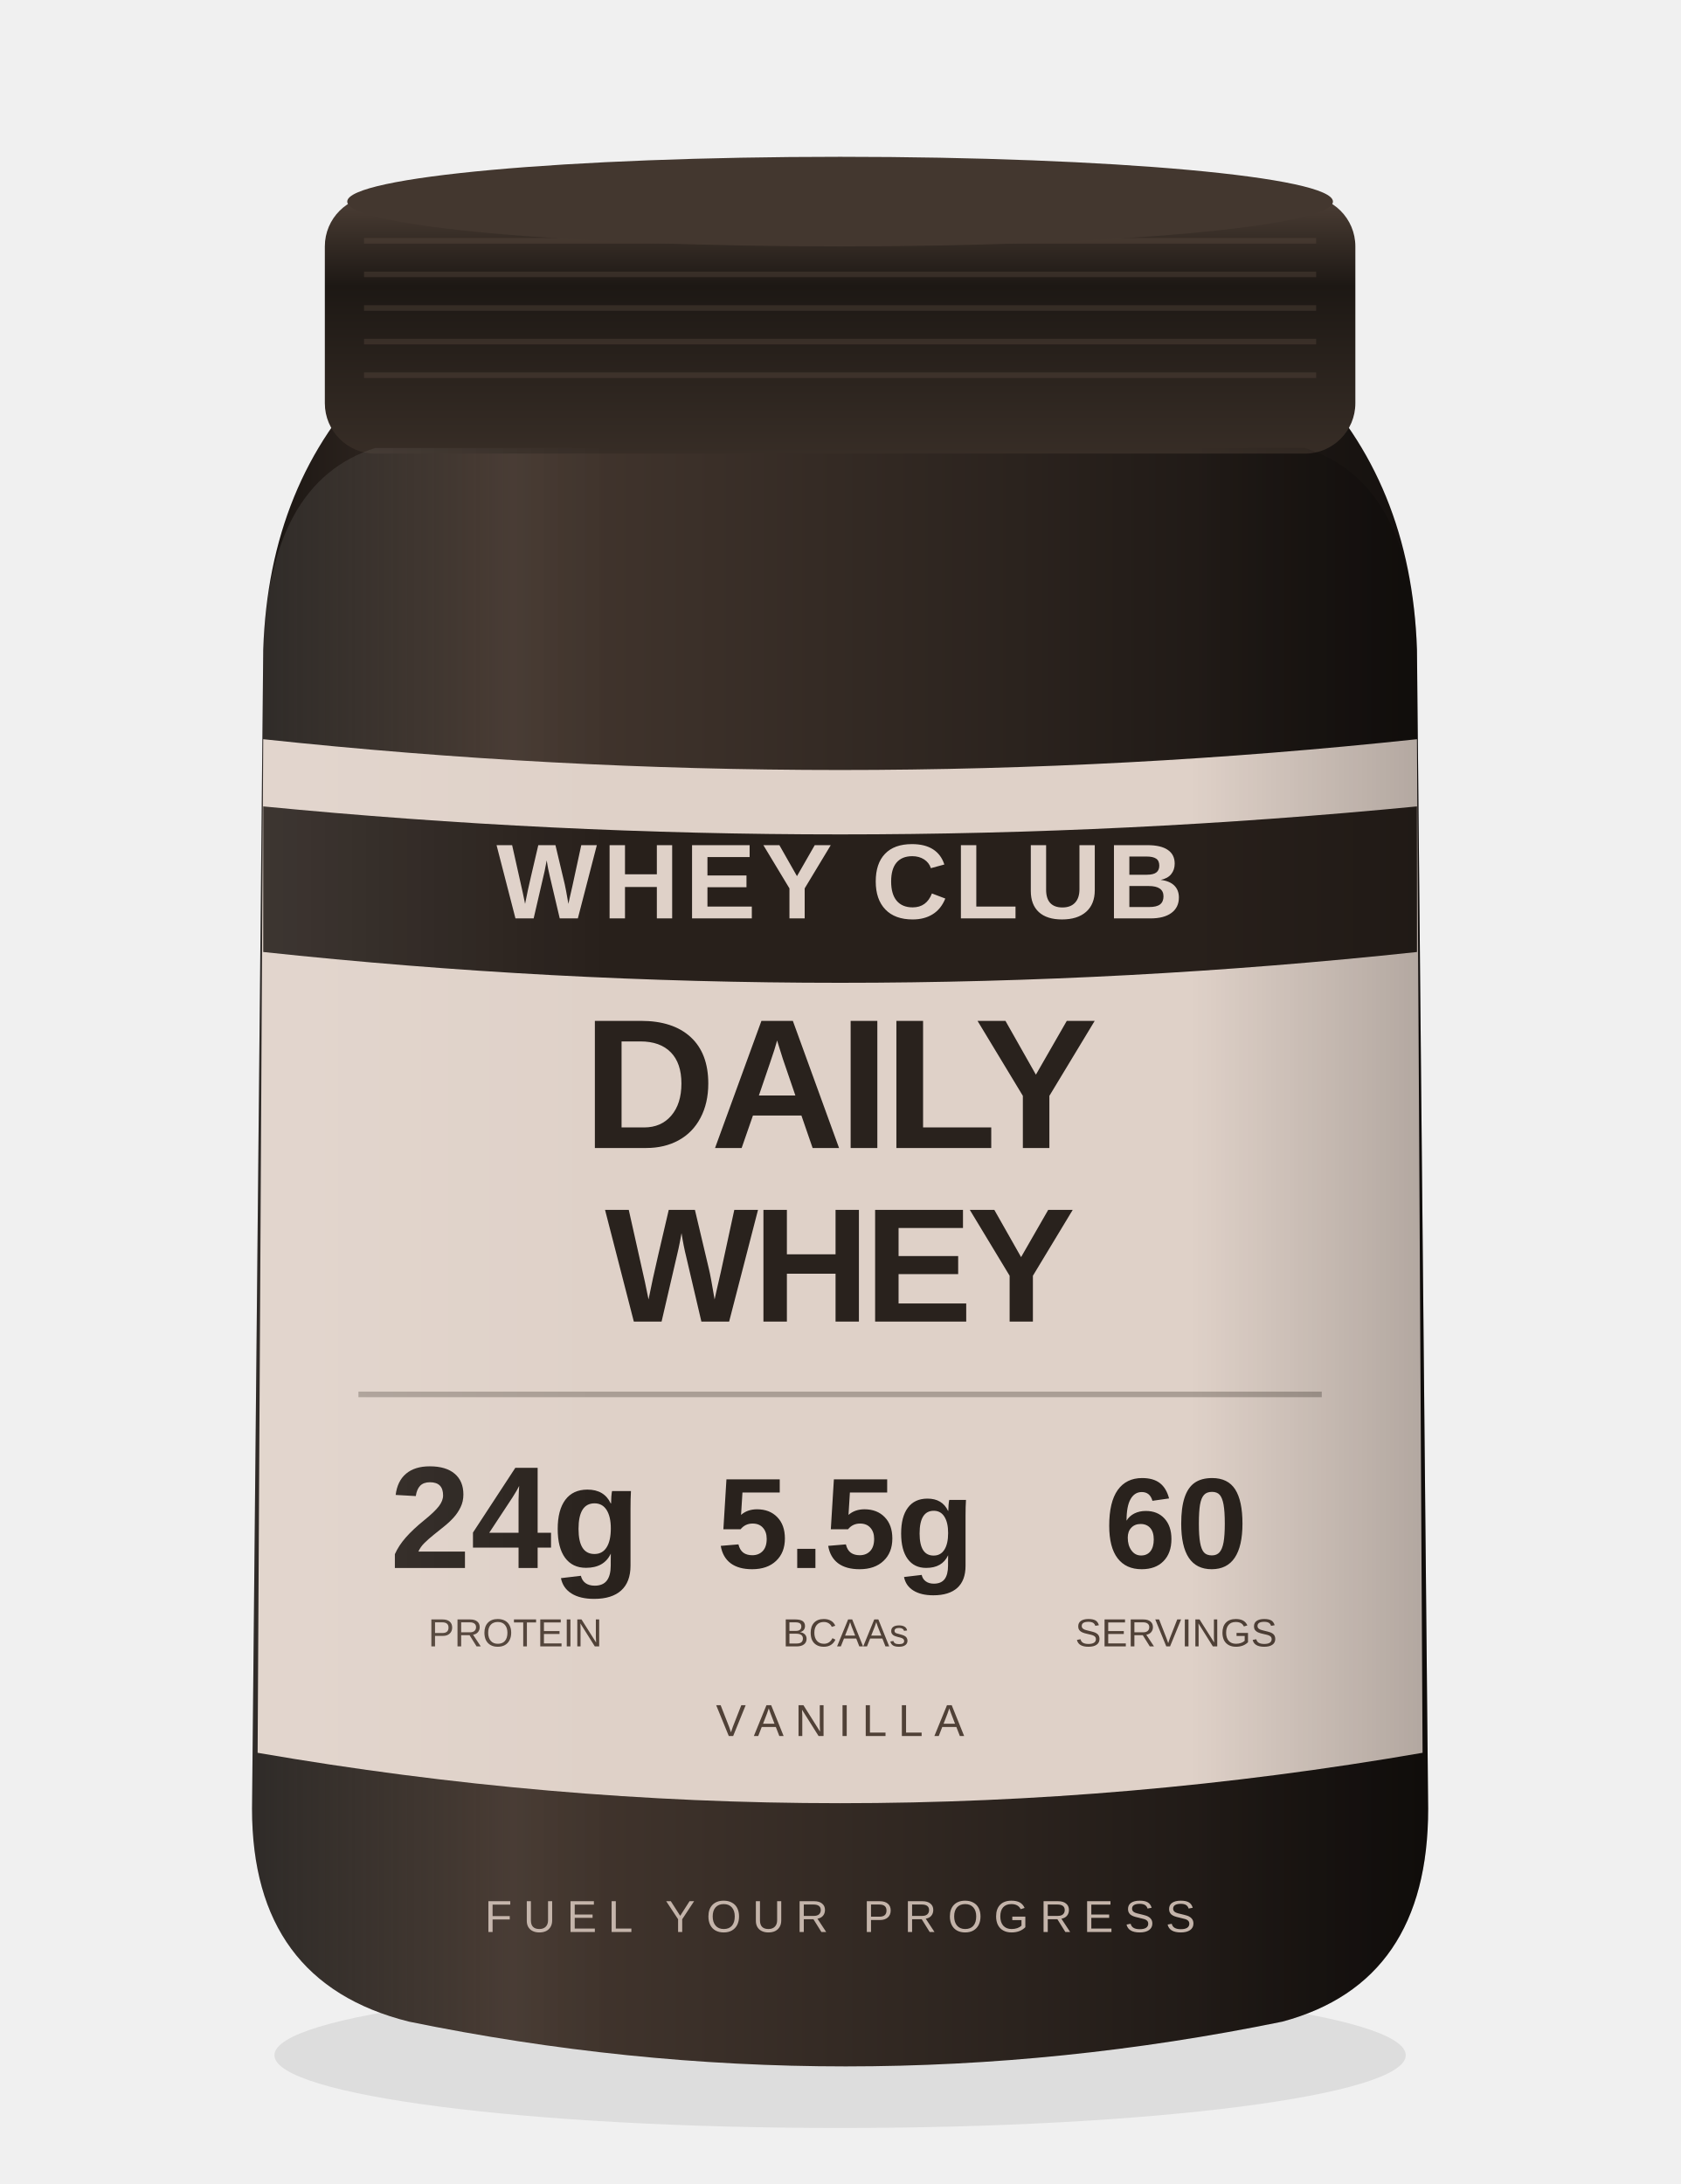
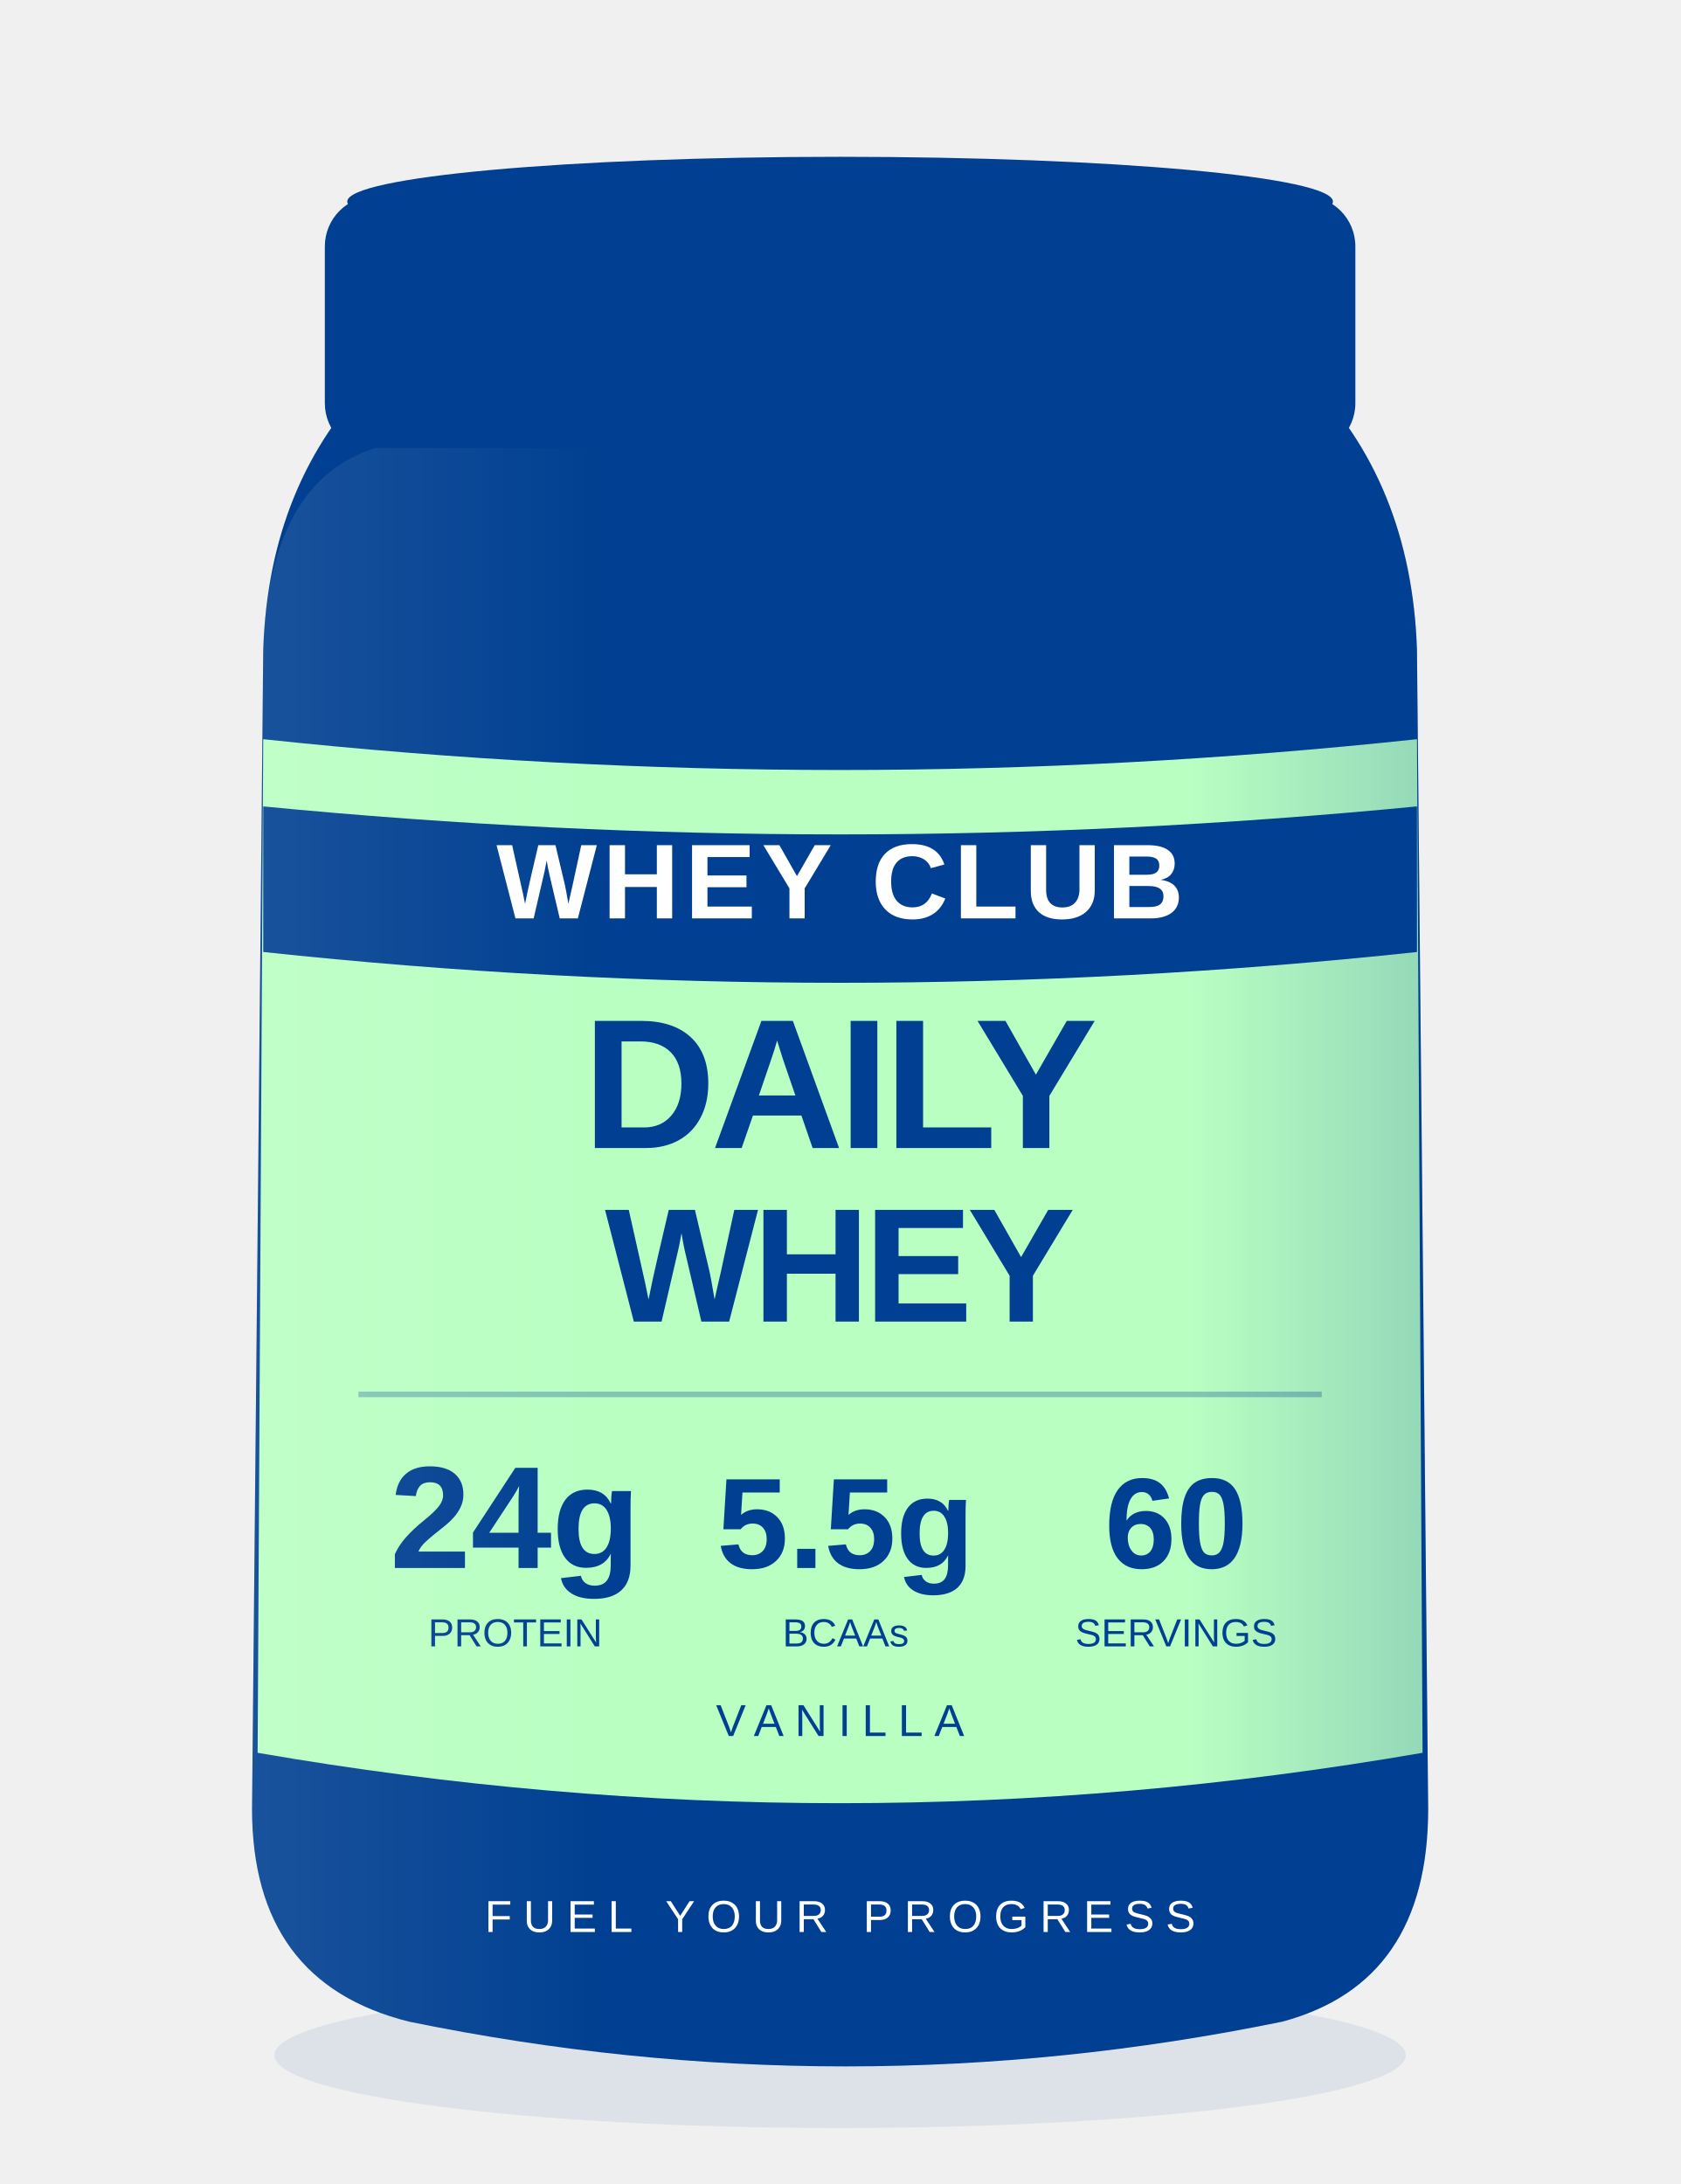
<svg xmlns="http://www.w3.org/2000/svg" width="300" height="390" viewBox="0 0 300 390">
  <defs>
    <linearGradient id="body">
-       <stop stop-color="#191411" />
-       <stop offset=".22" stop-color="#44372f" />
-       <stop offset=".65" stop-color="#2b231e" />
-       <stop offset="1" stop-color="#14100e" />
+       <stop stop-color="#003f91" />
+       <stop offset=".22" stop-color="#003f91" />
+       <stop offset=".65" stop-color="#003f91" />
+       <stop offset="1" stop-color="#003f91" />
    </linearGradient>
    <linearGradient id="lid" x2="0" y2="1">
-       <stop stop-color="#4d3f36" />
-       <stop offset=".35" stop-color="#1d1814" />
-       <stop offset="1" stop-color="#372d26" />
+       <stop stop-color="#003f91" />
+       <stop offset=".35" stop-color="#003f91" />
+       <stop offset="1" stop-color="#003f91" />
    </linearGradient>
    <linearGradient id="shine">
-       <stop stop-color="white" stop-opacity=".1" />
-       <stop offset=".3" stop-color="white" stop-opacity="0" />
-       <stop offset=".8" stop-color="black" stop-opacity="0" />
-       <stop offset="1" stop-color="black" stop-opacity=".2" />
+       <stop stop-color="#ffffff" stop-opacity=".1" />
+       <stop offset=".3" stop-color="#ffffff" stop-opacity="0" />
+       <stop offset=".8" stop-color="#003f91" stop-opacity="0" />
+       <stop offset="1" stop-color="#003f91" stop-opacity=".2" />
    </linearGradient>
  </defs>
-   <ellipse cx="150" cy="367" rx="101" ry="13" fill="#000" opacity=".08" />
+   <ellipse cx="150" cy="367" rx="101" ry="13" fill="#003f91" opacity=".08" />
  <path d="M67 67Q48 86 47 116L45 323Q45 354 73 361Q151 377 229 361Q255 354 255 323L253 116Q252 86 233 67Z" fill="url(#body)" />
  <rect x="58" y="35" width="184" height="46" rx="9" fill="url(#lid)" />
-   <path d="M65 43H235M65 49H235M65 55H235M65 61H235M65 67H235" stroke="#5f4d42" stroke-width="1" opacity=".35" />
-   <ellipse cx="150" cy="36" rx="88" ry="8" fill="#43372f" />
-   <path d="M47 132Q150 143 253 132L254 313Q150 331 46 313Z" fill="#dfd1c8" />
-   <path d="M47 144Q150 154 253 144V170Q150 181 47 170Z" fill="#28201b" />
-   <text x="150" y="164" text-anchor="middle" fill="#dfd1c8" font-family="Arial,sans-serif" font-weight="900" font-size="19" letter-spacing="1">WHEY CLUB</text>
-   <text x="150" y="205" text-anchor="middle" fill="#29221d" font-family="Arial,sans-serif" font-weight="900" font-size="33" letter-spacing="-1">DAILY</text>
-   <text x="150" y="236" text-anchor="middle" fill="#29221d" font-family="Arial,sans-serif" font-weight="900" font-size="29" letter-spacing="-1">WHEY</text>
-   <path d="M64 249H236" stroke="#2d2520" stroke-opacity=".3" />
-   <text x="92" y="280" text-anchor="middle" fill="#29221d" font-family="Arial,sans-serif" font-weight="900" font-size="26">24g</text>
-   <text x="92" y="294" text-anchor="middle" fill="#504137" font-family="Arial,sans-serif" font-size="7">PROTEIN</text>
-   <text x="151" y="280" text-anchor="middle" fill="#29221d" font-family="Arial,sans-serif" font-weight="900" font-size="23">5.5g</text>
-   <text x="151" y="294" text-anchor="middle" fill="#504137" font-family="Arial,sans-serif" font-size="7">BCAAs</text>
-   <text x="210" y="280" text-anchor="middle" fill="#29221d" font-family="Arial,sans-serif" font-weight="900" font-size="23">60</text>
-   <text x="210" y="294" text-anchor="middle" fill="#504137" font-family="Arial,sans-serif" font-size="7">SERVINGS</text>
-   <text x="150" y="310" text-anchor="middle" fill="#504137" font-family="Arial,sans-serif" font-size="8" letter-spacing="2">VANILLA</text>
-   <text x="150" y="345" text-anchor="middle" fill="#c4b4aa" font-family="Arial,sans-serif" font-size="8" letter-spacing="2">FUEL YOUR PROGRESS</text>
+   <path d="M65 43H235M65 49H235M65 55H235M65 61H235M65 67H235" stroke="#003f91" stroke-width="1" opacity=".35" />
+   <ellipse cx="150" cy="36" rx="88" ry="8" fill="#003f91" />
+   <path d="M47 132Q150 143 253 132L254 313Q150 331 46 313Z" fill="#b9ffc2" />
+   <path d="M47 144Q150 154 253 144V170Q150 181 47 170Z" fill="#003f91" />
+   <text x="150" y="164" text-anchor="middle" fill="#ffffff" font-family="Arial,sans-serif" font-weight="900" font-size="19" letter-spacing="1">WHEY CLUB</text>
+   <text x="150" y="205" text-anchor="middle" fill="#003f91" font-family="Arial,sans-serif" font-weight="900" font-size="33" letter-spacing="-1">DAILY</text>
+   <text x="150" y="236" text-anchor="middle" fill="#003f91" font-family="Arial,sans-serif" font-weight="900" font-size="29" letter-spacing="-1">WHEY</text>
+   <path d="M64 249H236" stroke="#003f91" stroke-opacity=".3" />
+   <text x="92" y="280" text-anchor="middle" fill="#003f91" font-family="Arial,sans-serif" font-weight="900" font-size="26">24g</text>
+   <text x="92" y="294" text-anchor="middle" fill="#003f91" font-family="Arial,sans-serif" font-size="7">PROTEIN</text>
+   <text x="151" y="280" text-anchor="middle" fill="#003f91" font-family="Arial,sans-serif" font-weight="900" font-size="23">5.5g</text>
+   <text x="151" y="294" text-anchor="middle" fill="#003f91" font-family="Arial,sans-serif" font-size="7">BCAAs</text>
+   <text x="210" y="280" text-anchor="middle" fill="#003f91" font-family="Arial,sans-serif" font-weight="900" font-size="23">60</text>
+   <text x="210" y="294" text-anchor="middle" fill="#003f91" font-family="Arial,sans-serif" font-size="7">SERVINGS</text>
+   <text x="150" y="310" text-anchor="middle" fill="#003f91" font-family="Arial,sans-serif" font-size="8" letter-spacing="2">VANILLA</text>
+   <text x="150" y="345" text-anchor="middle" fill="#ffffff" font-family="Arial,sans-serif" font-size="8" letter-spacing="2">FUEL YOUR PROGRESS</text>
  <path d="M67 80Q48 86 47 116L45 323Q45 354 73 361Q151 377 229 361Q255 354 255 323L253 116Q252 86 233 80Z" fill="url(#shine)" />
</svg>
